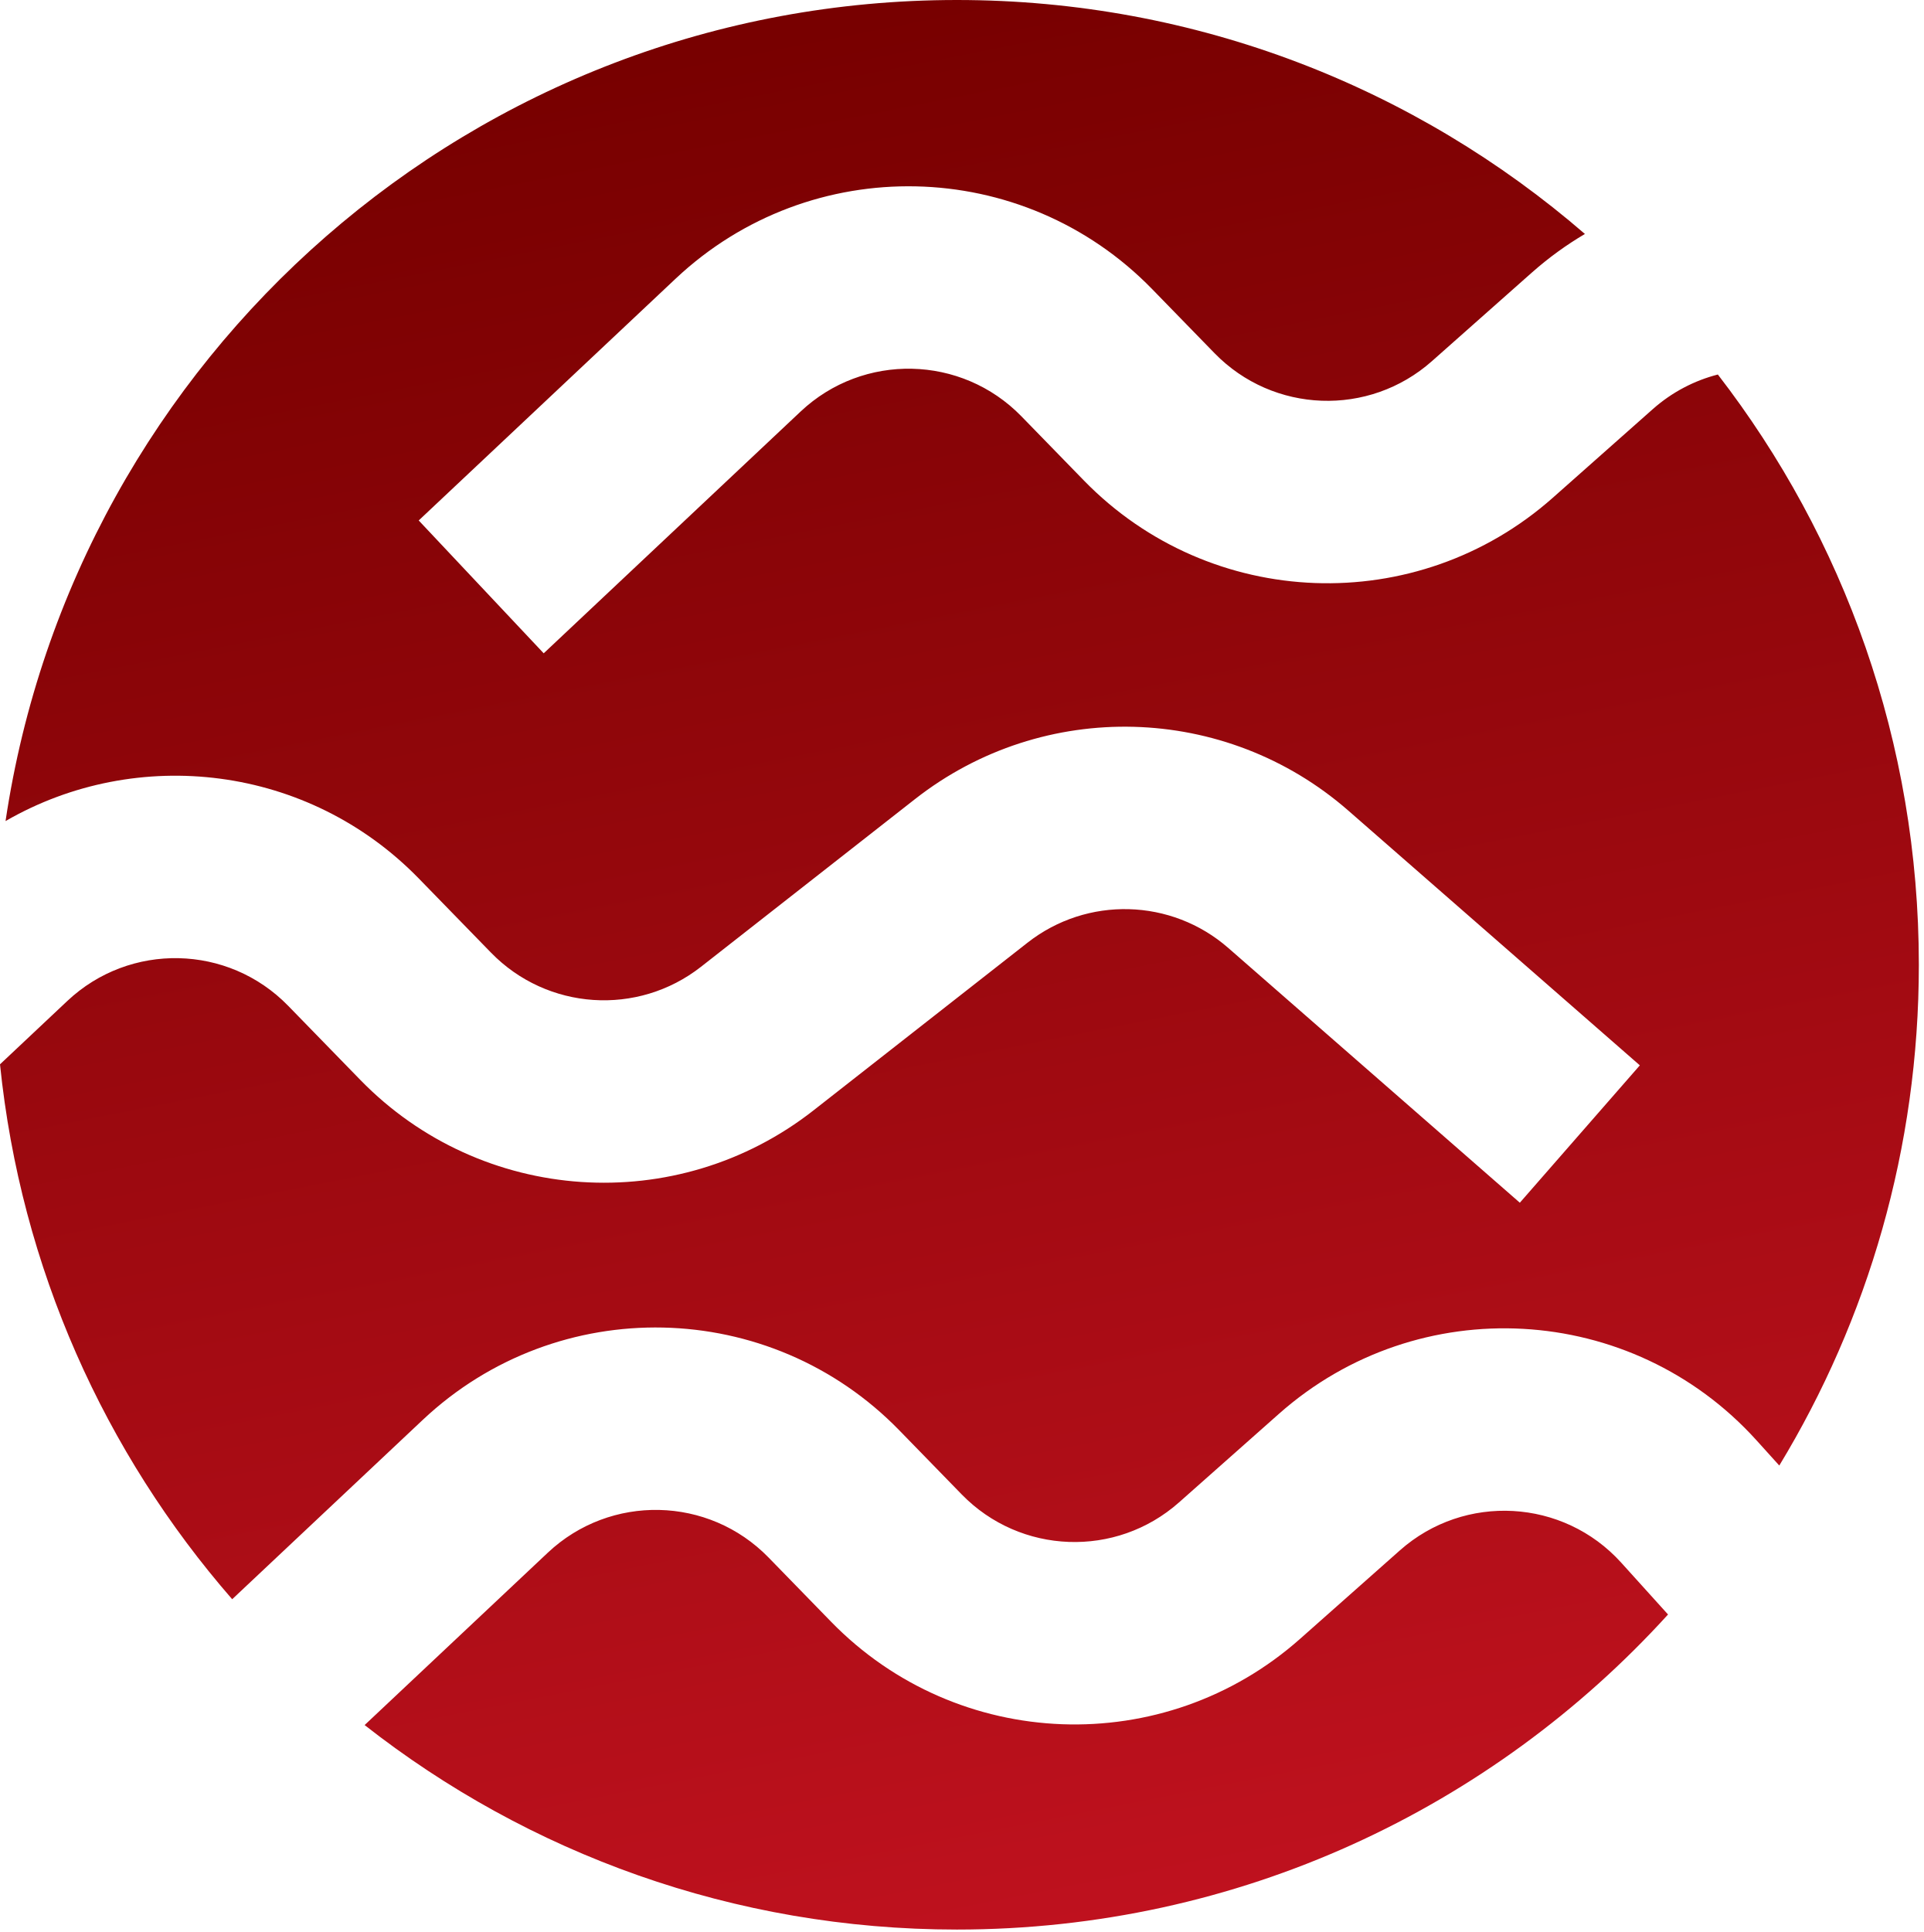
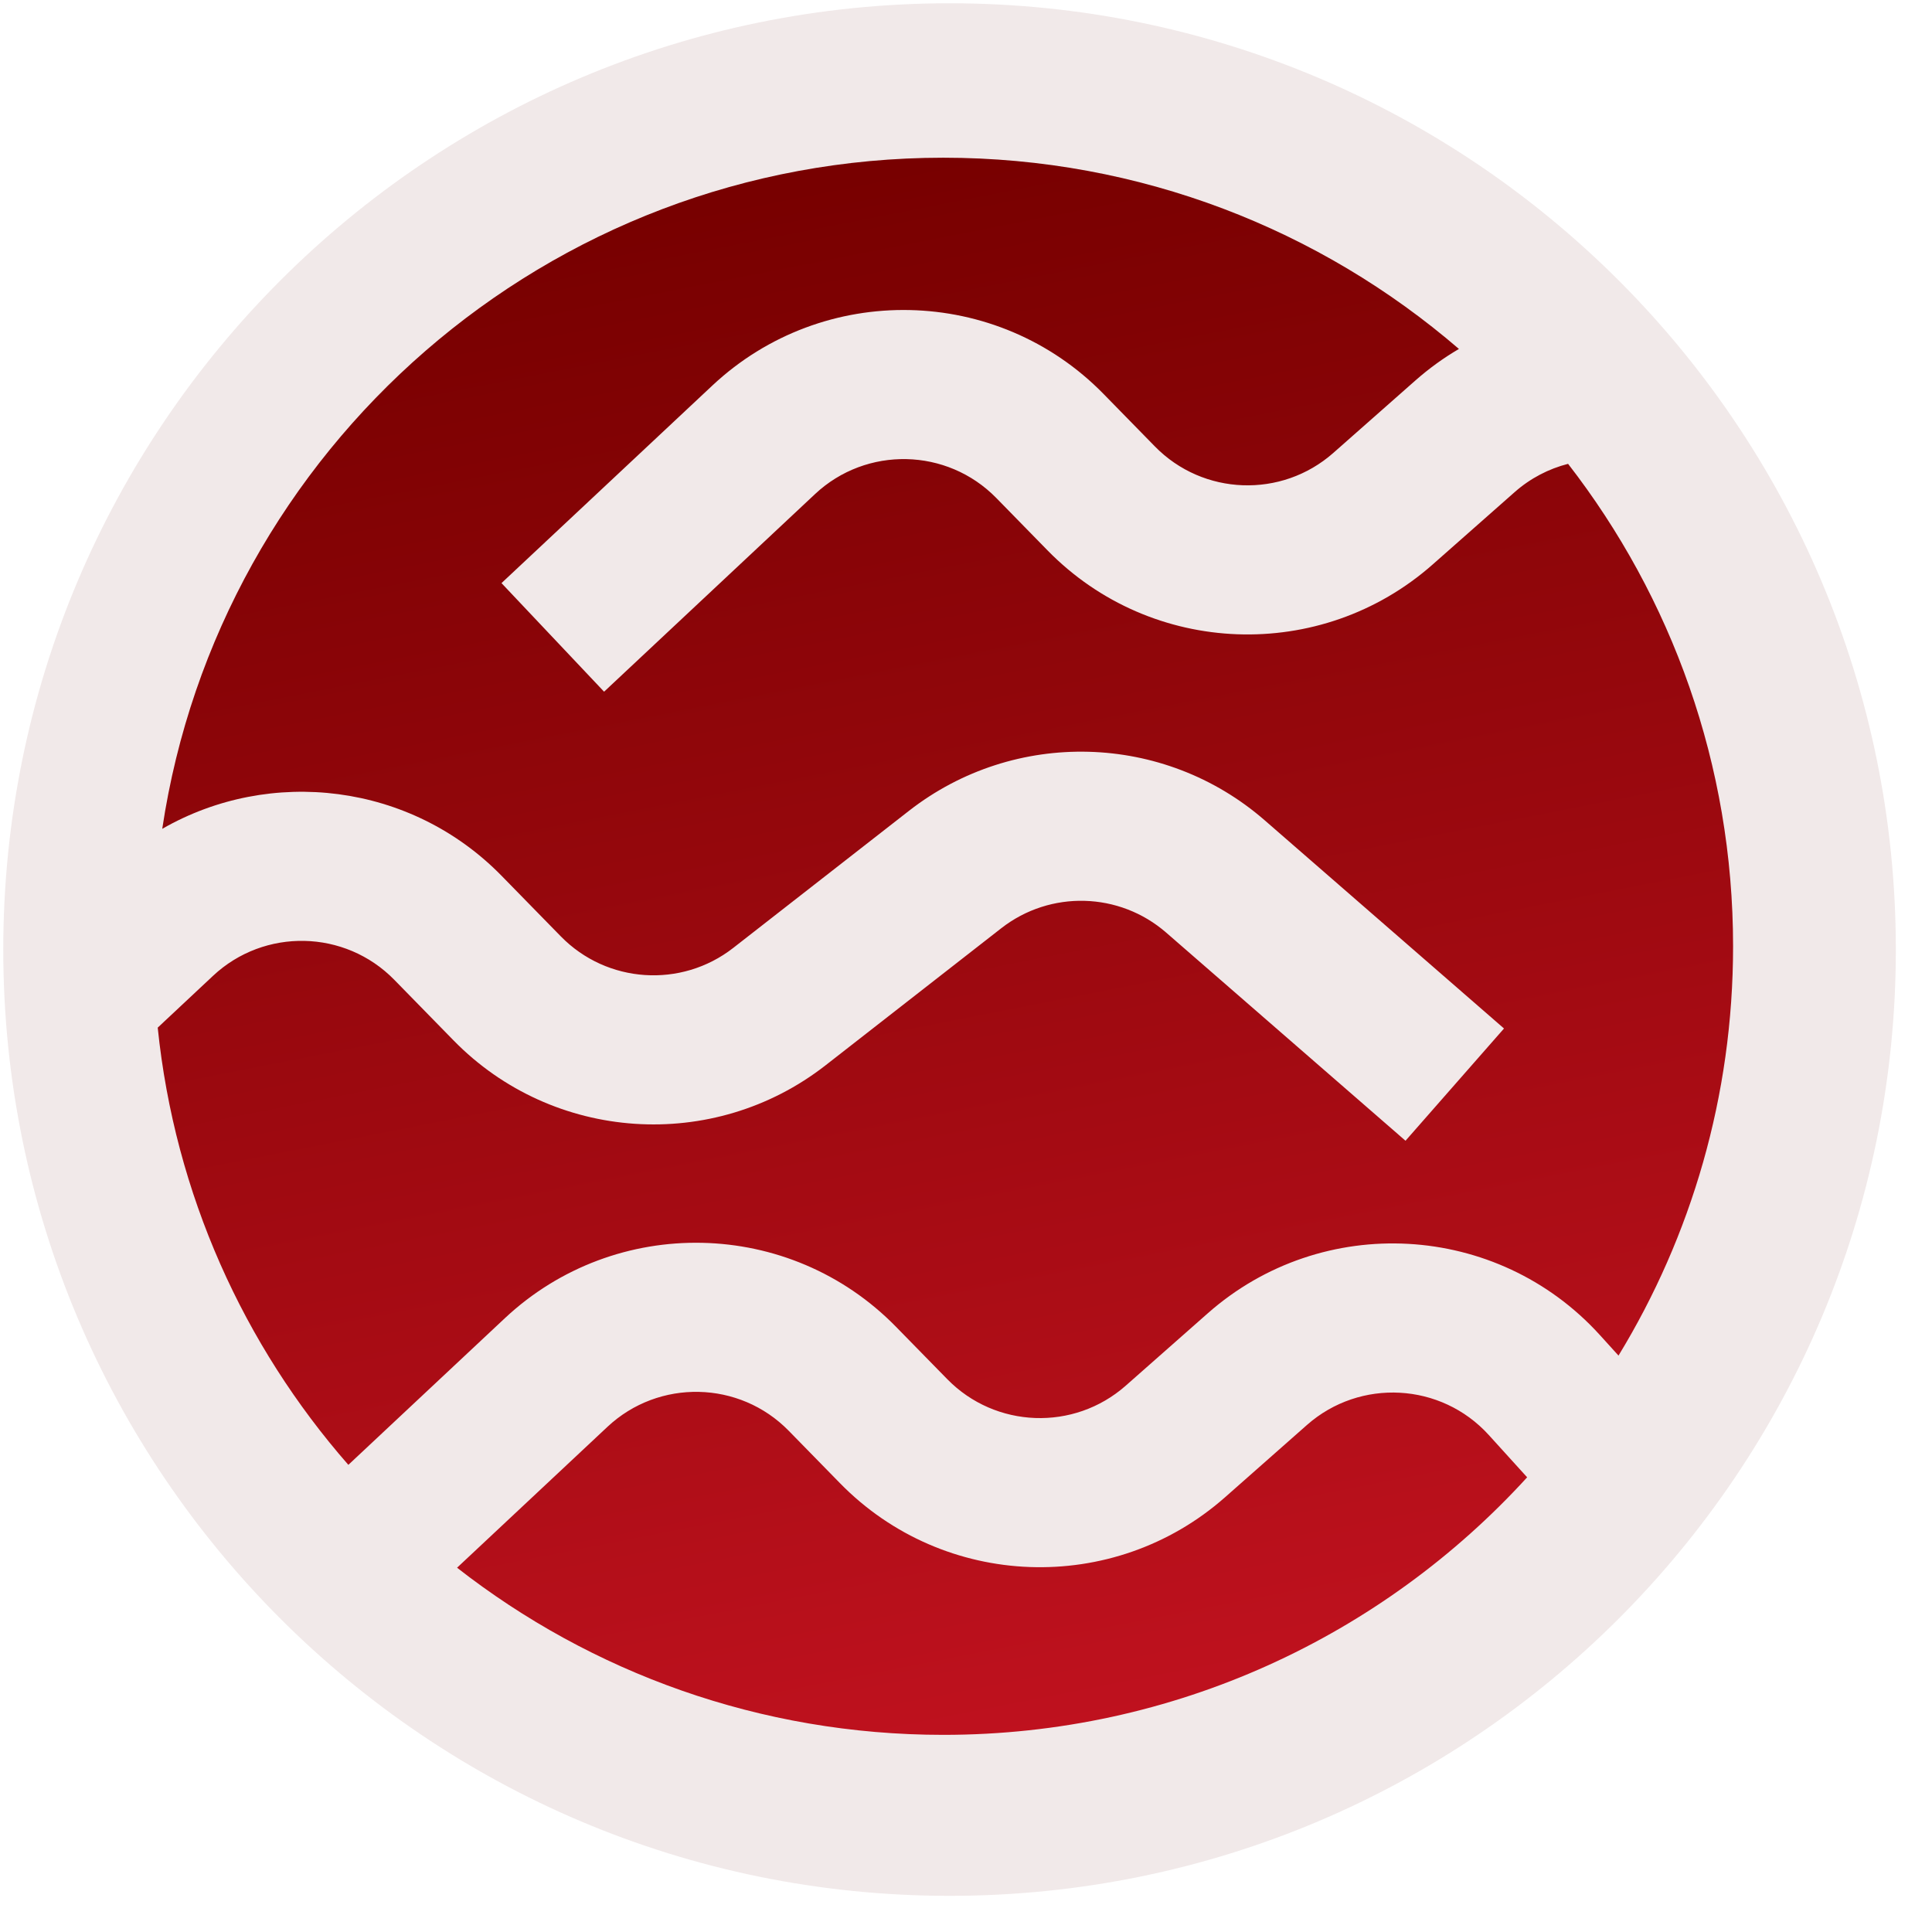
- <svg xmlns="http://www.w3.org/2000/svg" width="232" height="233" viewBox="0 0 232 233" fill="none">
-   <path fill-rule="evenodd" clip-rule="evenodd" d="M115.418 232.706C149.402 232.706 179.974 218.055 201.194 194.708L195.548 188.459C188.56 180.726 176.648 180.065 168.848 186.978L156.803 197.653C140.417 212.176 115.511 211.26 100.235 195.573L92.704 187.839C85.472 180.412 73.621 180.154 66.071 187.258L43.98 208.044C63.675 223.496 88.474 232.706 115.418 232.706ZM211.871 173.709L214.613 176.744C225.294 159.139 231.446 138.467 231.446 116.353C231.446 89.539 222.401 64.843 207.203 45.167C204.378 45.893 201.678 47.283 199.346 49.349L187.302 60.024C170.916 74.547 146.01 73.632 130.734 57.945L123.203 50.211C115.97 42.784 104.12 42.525 96.57 49.629L65.58 78.789L50.504 62.767L81.494 33.607C97.785 18.277 123.358 18.836 138.964 34.862L146.495 42.596C153.575 49.866 165.116 50.29 172.71 43.56L184.754 32.885C186.776 31.094 188.925 29.538 191.169 28.216C170.842 10.633 144.368 0 115.418 0C57.211 0 9.015 42.981 0.669 99.02C16.552 89.851 37.175 92.248 50.516 105.948L59.226 114.892C65.996 121.845 76.917 122.578 84.555 116.593L110.375 96.365C125.872 84.224 147.811 84.812 162.636 97.764L197.793 128.481L183.319 145.048L148.161 114.332C141.291 108.329 131.124 108.057 123.943 113.684L98.123 133.912C81.639 146.826 58.073 145.243 43.464 130.241L34.755 121.297C27.522 113.87 15.672 113.611 8.122 120.715L0 128.357C2.512 152.933 12.651 175.243 28.005 192.868L50.995 171.235C67.287 155.906 92.859 156.464 108.465 172.491L115.997 180.225C123.076 187.494 134.618 187.919 142.211 181.189L154.256 170.514C171.087 155.596 196.793 157.022 211.871 173.709Z" fill="url(#paint0_linear_22_64)" />
+ <svg xmlns="http://www.w3.org/2000/svg" width="49" height="49" viewBox="0 0 49 49" fill="none">
+   <path d="M24.083 48.083C37.338 48.083 48.083 37.338 48.083 24.083C48.083 10.828 37.338 0.083 24.083 0.083C10.828 0.083 0.083 10.828 0.083 24.083C0.083 37.338 10.828 48.083 24.083 48.083Z" fill="#F1E9E9" />
+   <path fill-rule="evenodd" clip-rule="evenodd" d="M23.925 44C29.791 44 35.069 41.482 38.732 37.468L37.758 36.394C36.551 35.065 34.495 34.952 33.148 36.14L31.069 37.975C28.24 40.471 23.941 40.314 21.304 37.617L20.004 36.288C18.755 35.011 16.709 34.967 15.406 36.188L11.592 39.761C14.992 42.417 19.273 44 23.925 44ZM40.576 33.859L41.049 34.381C42.893 31.355 43.955 27.801 43.955 24C43.955 19.391 42.393 15.146 39.77 11.764C39.282 11.889 38.816 12.127 38.413 12.483L36.334 14.318C33.505 16.814 29.206 16.657 26.569 13.96L25.269 12.631C24.02 11.354 21.974 11.31 20.671 12.531L15.321 17.543L12.719 14.789L18.068 9.777C20.881 7.142 25.296 7.238 27.99 9.993L29.29 11.322C30.512 12.572 32.504 12.644 33.815 11.488L35.894 9.653C36.243 9.345 36.614 9.077 37.002 8.85C33.493 5.828 28.922 4 23.925 4C13.877 4 5.556 11.388 4.115 21.021C6.857 19.445 10.418 19.857 12.721 22.212L14.224 23.749C15.393 24.944 17.278 25.07 18.597 24.041L23.054 20.564C25.73 18.477 29.517 18.578 32.076 20.805L38.145 26.085L35.647 28.932L29.577 23.653C28.391 22.621 26.636 22.574 25.396 23.541L20.939 27.018C18.094 29.238 14.025 28.966 11.503 26.387L10 24.85C8.751 23.573 6.705 23.529 5.402 24.75L4 26.063C4.434 30.288 6.184 34.123 8.835 37.152L12.803 33.434C15.616 30.799 20.03 30.895 22.724 33.65L24.025 34.979C25.247 36.228 27.239 36.301 28.55 35.145L30.63 33.31C33.535 30.745 37.973 30.991 40.576 33.859Z" fill="url(#paint0_linear_9074_7104)" />
  <defs>
-     <linearGradient id="paint0_linear_22_64" x1="115.723" y1="1.36333e-06" x2="161.699" y2="232.612" gradientUnits="userSpaceOnUse">
+     <linearGradient id="paint0_linear_9074_7104" x1="23.977" y1="4" x2="31.849" y2="43.997" gradientUnits="userSpaceOnUse">
      <stop stop-color="#780000" />
      <stop offset="1" stop-color="#C1121F" />
    </linearGradient>
  </defs>
</svg>
